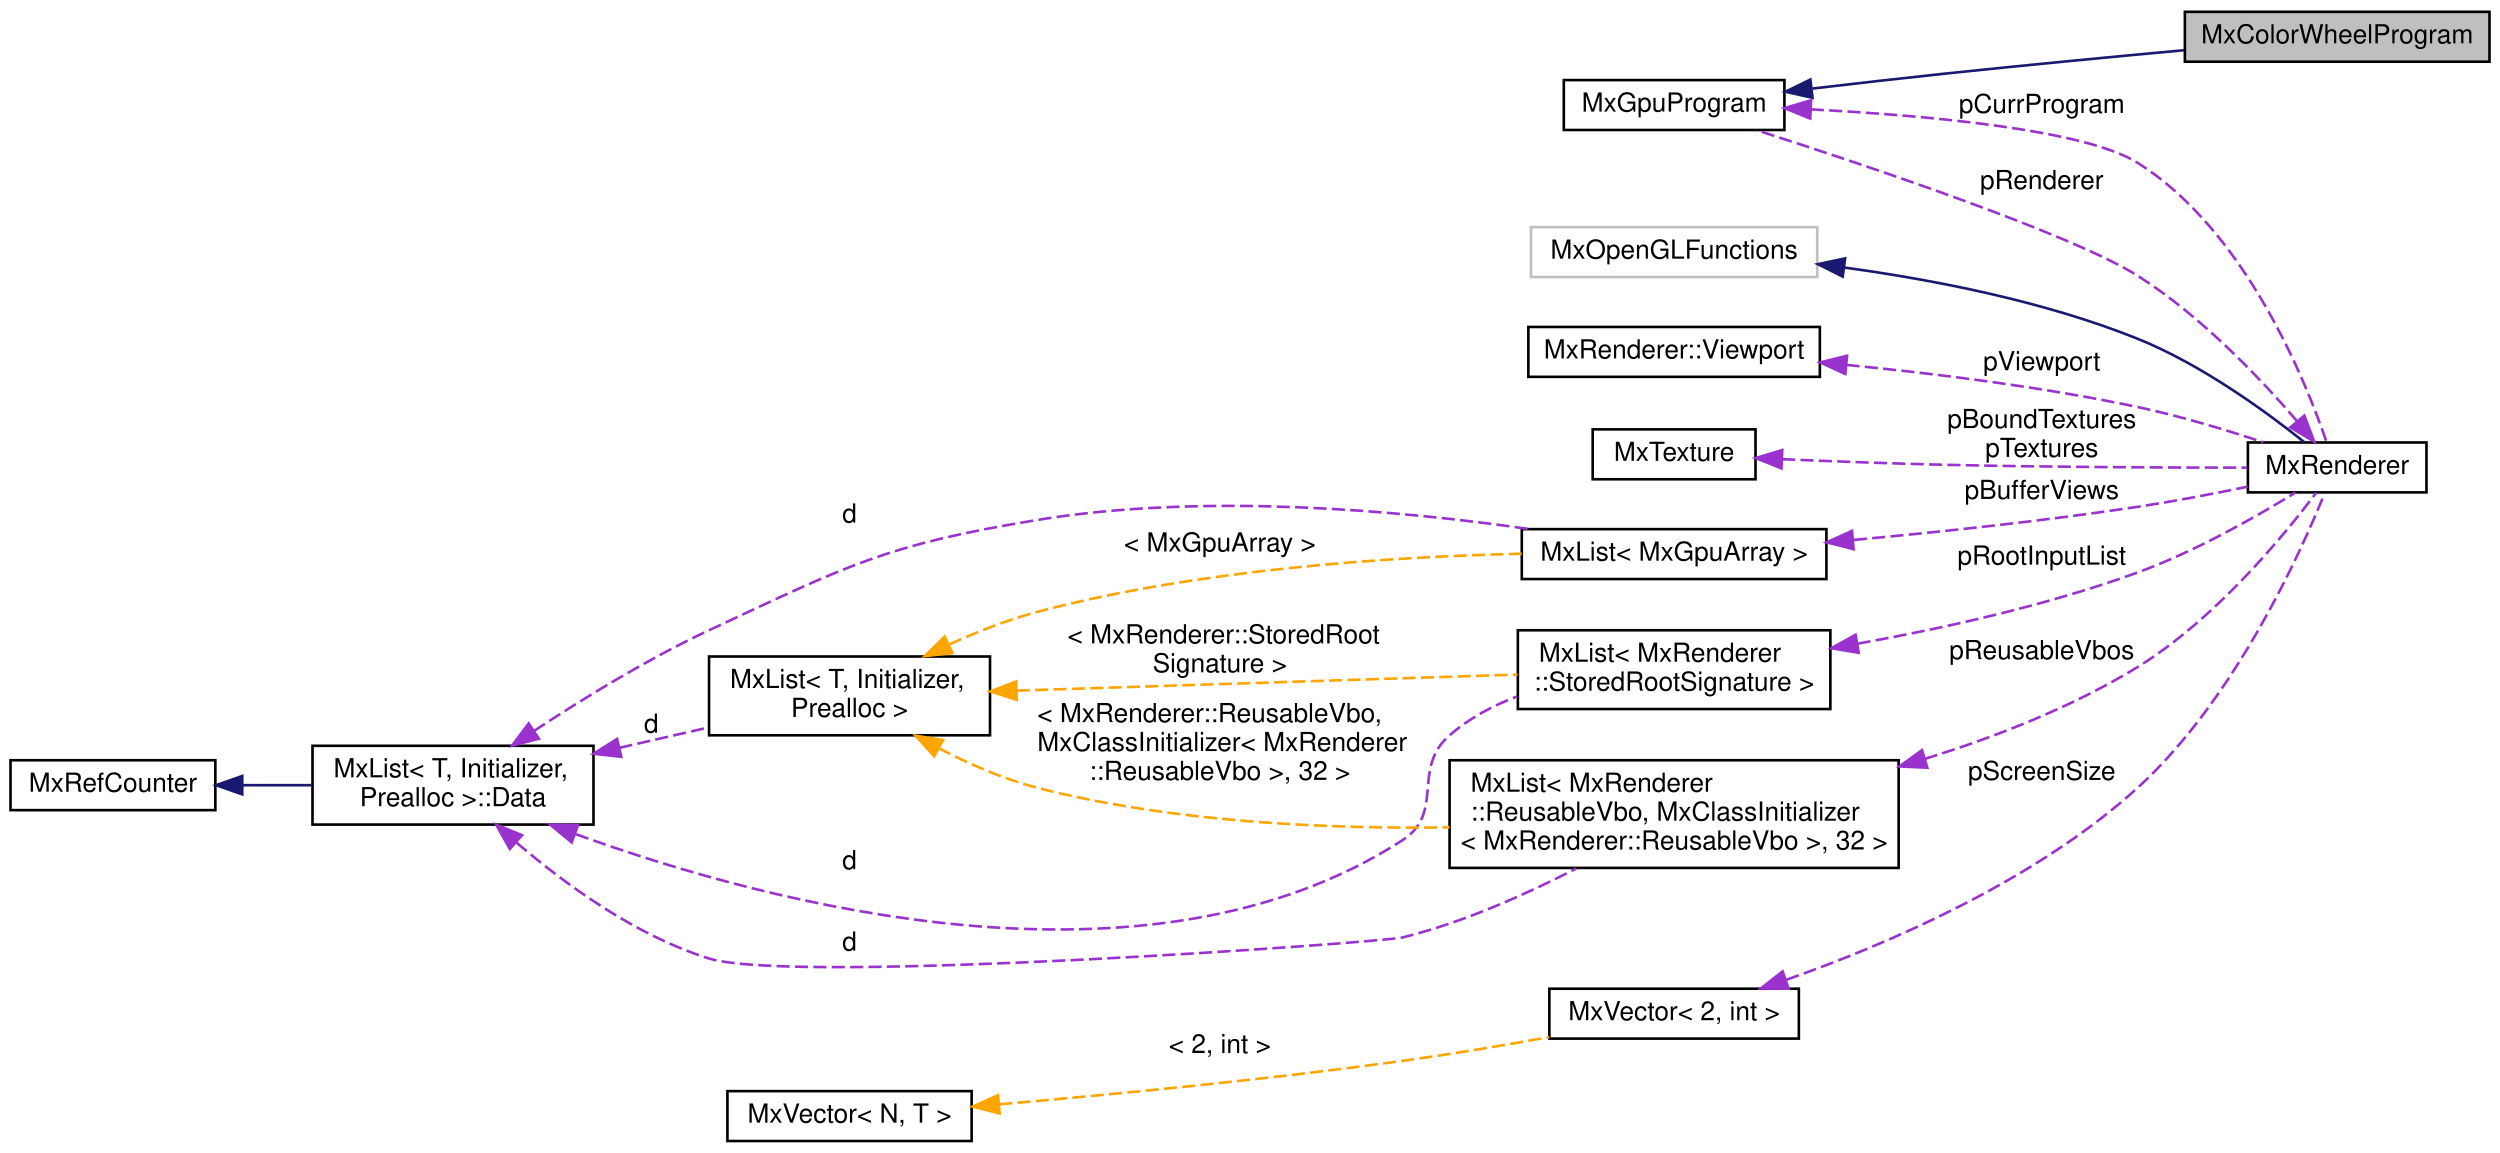
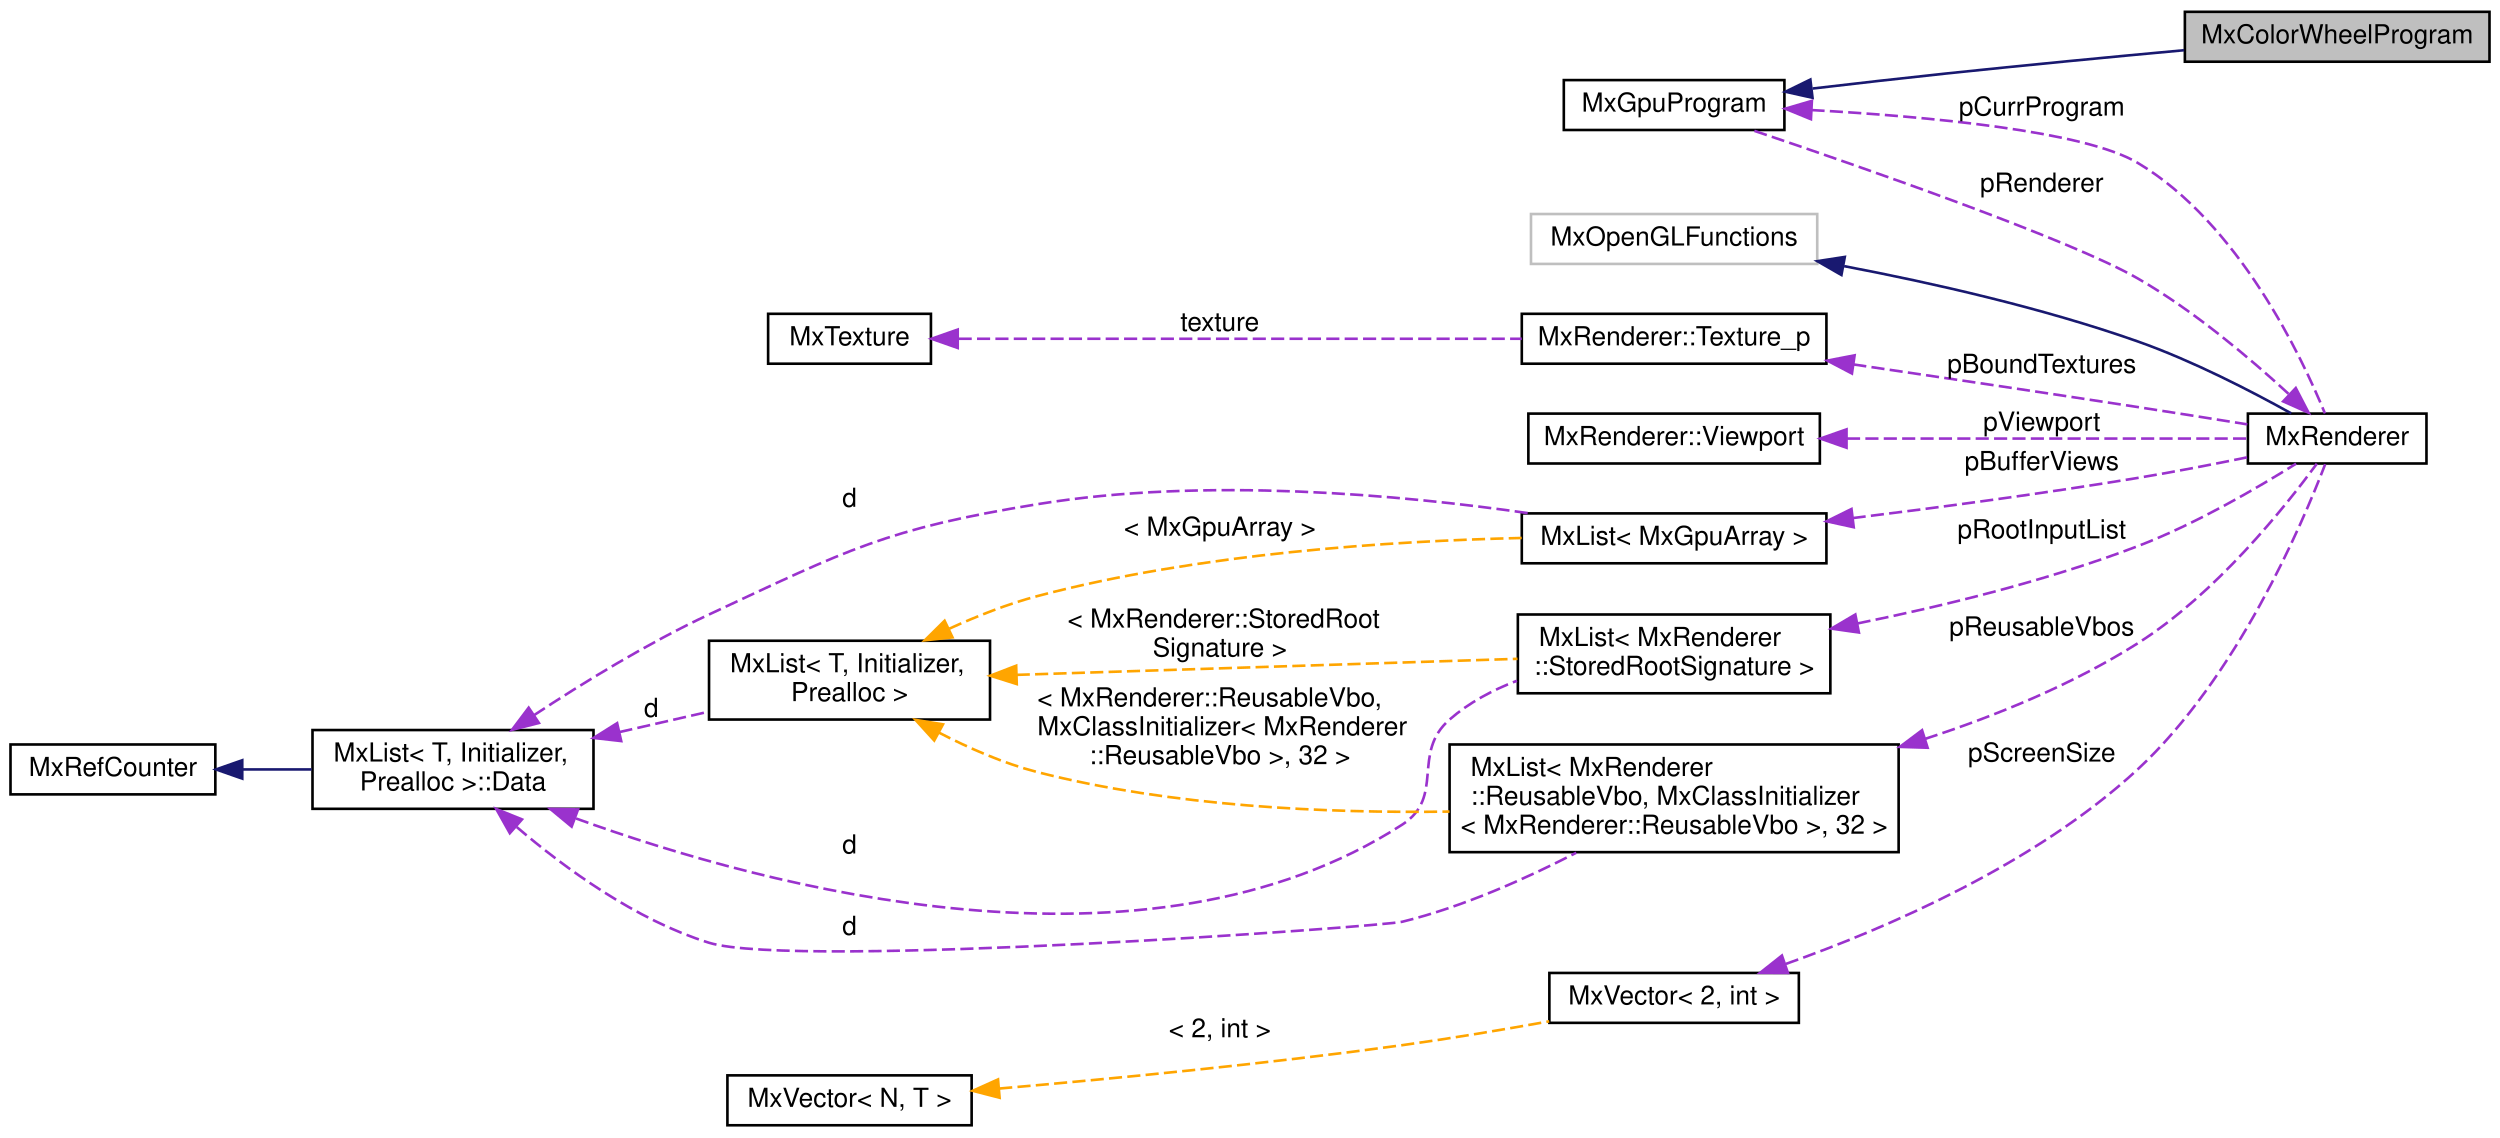
- <svg xmlns="http://www.w3.org/2000/svg" xmlns:xlink="http://www.w3.org/1999/xlink" width="952pt" height="439pt" viewBox="0.00 0.00 952.00 439.00">
-   <g id="graph0" class="graph" transform="scale(1 1) rotate(0) translate(4 435)">
+ <svg xmlns="http://www.w3.org/2000/svg" xmlns:xlink="http://www.w3.org/1999/xlink" width="952pt" height="433pt" viewBox="0.00 0.00 952.00 433.00">
+   <g id="graph0" class="graph" transform="scale(1 1) rotate(0) translate(4 429)">
    <g id="node1" class="node">
      <g id="a_node1">
        <a xlink:title=" ">
-           <polygon fill="#bfbfbf" stroke="black" points="828,-411.5 828,-430.5 944,-430.5 944,-411.5 828,-411.5" />
-           <text text-anchor="middle" x="886" y="-418.5" font-family="Helvetica,sans-Serif" font-size="10.00">MxColorWheelProgram</text>
+           <polygon fill="#bfbfbf" stroke="black" points="828,-405.5 828,-424.5 944,-424.5 944,-405.5 828,-405.5" />
+           <text text-anchor="middle" x="886" y="-412.5" font-family="Helvetica,sans-Serif" font-size="10.00">MxColorWheelProgram</text>
        </a>
      </g>
    </g>
    <g id="node2" class="node">
      <g id="a_node2">
        <a xlink:href="class_mx_gpu_program.html" target="_top" xlink:title=" ">
-           <polygon fill="none" stroke="black" points="591.5,-385.5 591.5,-404.5 675.5,-404.5 675.5,-385.5 591.5,-385.5" />
-           <text text-anchor="middle" x="633.5" y="-392.5" font-family="Helvetica,sans-Serif" font-size="10.00">MxGpuProgram</text>
+           <polygon fill="none" stroke="black" points="591.5,-379.5 591.5,-398.5 675.5,-398.5 675.5,-379.5 591.5,-379.5" />
+           <text text-anchor="middle" x="633.5" y="-386.5" font-family="Helvetica,sans-Serif" font-size="10.00">MxGpuProgram</text>
        </a>
      </g>
    </g>
    <g id="edge1" class="edge">
-       <path fill="none" stroke="midnightblue" d="M686.25,-401.29C702.49,-403.2 720.48,-405.25 737,-407 766.9,-410.16 800.24,-413.35 827.69,-415.88" />
-       <polygon fill="midnightblue" stroke="midnightblue" points="686.21,-397.76 675.87,-400.06 685.39,-404.71 686.21,-397.76" />
+       <path fill="none" stroke="midnightblue" d="M686.25,-395.29C702.49,-397.2 720.48,-399.25 737,-401 766.9,-404.16 800.24,-407.35 827.69,-409.88" />
+       <polygon fill="midnightblue" stroke="midnightblue" points="686.21,-391.76 675.87,-394.06 685.39,-398.71 686.21,-391.76" />
    </g>
    <g id="node3" class="node">
      <g id="a_node3">
        <a xlink:href="class_mx_renderer.html" target="_top" xlink:title="The MxRenderer keeps track of the rendering state and resources.">
-           <polygon fill="none" stroke="black" points="852,-247.5 852,-266.5 920,-266.5 920,-247.5 852,-247.5" />
-           <text text-anchor="middle" x="886" y="-254.5" font-family="Helvetica,sans-Serif" font-size="10.00">MxRenderer</text>
-         </a>
-       </g>
-     </g>
-     <g id="edge19" class="edge">
-       <path fill="none" stroke="#9a32cd" stroke-dasharray="5,2" d="M685.54,-393.34C729.81,-391.05 789.86,-385.65 810,-373 851.23,-347.11 874.23,-289.34 881.99,-266.53" />
-       <polygon fill="#9a32cd" stroke="#9a32cd" points="685.33,-389.84 675.51,-393.82 685.67,-396.83 685.33,-389.84" />
-       <text text-anchor="middle" x="773.5" y="-392" font-family="Helvetica,sans-Serif" font-size="10.00"> pCurrProgram</text>
+           <polygon fill="none" stroke="black" points="852,-252.5 852,-271.5 920,-271.5 920,-252.5 852,-252.5" />
+           <text text-anchor="middle" x="886" y="-259.5" font-family="Helvetica,sans-Serif" font-size="10.00">MxRenderer</text>
+         </a>
+       </g>
+     </g>
+     <g id="edge20" class="edge">
+       <path fill="none" stroke="#9a32cd" stroke-dasharray="5,2" d="M685.81,-387.09C729.95,-384.64 789.63,-379.15 810,-367 848.48,-344.06 872.61,-292.88 881.33,-271.58" />
+       <polygon fill="#9a32cd" stroke="#9a32cd" points="685.61,-383.6 675.8,-387.61 685.97,-390.59 685.61,-383.6" />
+       <text text-anchor="middle" x="773.5" y="-385" font-family="Helvetica,sans-Serif" font-size="10.00"> pCurrProgram</text>
    </g>
    <g id="edge2" class="edge">
-       <path fill="none" stroke="#9a32cd" stroke-dasharray="5,2" d="M870.76,-274.57C856.77,-290.86 834.07,-314.8 810,-330 785.21,-345.66 708.13,-371.55 664.82,-385.46" />
-       <polygon fill="#9a32cd" stroke="#9a32cd" points="873.5,-276.75 877.25,-266.84 868.14,-272.25 873.5,-276.75" />
-       <text text-anchor="middle" x="773.5" y="-363" font-family="Helvetica,sans-Serif" font-size="10.00"> pRenderer</text>
+       <path fill="none" stroke="#9a32cd" stroke-dasharray="5,2" d="M867.46,-279.04C852.99,-292.39 831.41,-310.7 810,-323 784.24,-337.79 706.02,-365.04 663.22,-379.46" />
+       <polygon fill="#9a32cd" stroke="#9a32cd" points="870.23,-281.24 875.11,-271.84 865.43,-276.15 870.23,-281.24" />
+       <text text-anchor="middle" x="773.5" y="-356" font-family="Helvetica,sans-Serif" font-size="10.00"> pRenderer</text>
    </g>
    <g id="node4" class="node">
      <g id="a_node4">
        <a xlink:title=" ">
-           <polygon fill="none" stroke="#bfbfbf" points="579,-329.5 579,-348.5 688,-348.5 688,-329.5 579,-329.5" />
-           <text text-anchor="middle" x="633.5" y="-336.5" font-family="Helvetica,sans-Serif" font-size="10.00">MxOpenGLFunctions</text>
+           <polygon fill="none" stroke="#bfbfbf" points="579,-328.5 579,-347.5 688,-347.5 688,-328.5 579,-328.5" />
+           <text text-anchor="middle" x="633.5" y="-335.5" font-family="Helvetica,sans-Serif" font-size="10.00">MxOpenGLFunctions</text>
        </a>
      </g>
    </g>
    <g id="edge3" class="edge">
-       <path fill="none" stroke="midnightblue" d="M698.53,-333.08C732.55,-328.43 774.55,-320.25 810,-306 834.53,-296.14 859.56,-277.76 873.6,-266.53" />
-       <polygon fill="midnightblue" stroke="midnightblue" points="697.71,-329.66 688.25,-334.41 698.61,-336.6 697.71,-329.66" />
+       <path fill="none" stroke="midnightblue" d="M698.23,-327.65C732,-321.22 773.85,-311.73 810,-299 830.95,-291.62 853.65,-279.85 868.52,-271.57" />
+       <polygon fill="midnightblue" stroke="midnightblue" points="697.22,-324.28 688.03,-329.55 698.5,-331.16 697.22,-324.28" />
    </g>
    <g id="node5" class="node">
      <g id="a_node5">
-         <a xlink:href="struct_mx_renderer_1_1_viewport.html" target="_top" xlink:title=" ">
-           <polygon fill="none" stroke="black" points="578,-291.5 578,-310.5 689,-310.5 689,-291.5 578,-291.5" />
-           <text text-anchor="middle" x="633.5" y="-298.5" font-family="Helvetica,sans-Serif" font-size="10.00">MxRenderer::Viewport</text>
+         <a xlink:href="struct_mx_renderer_1_1_texture__p.html" target="_top" xlink:title=" ">
+           <polygon fill="none" stroke="black" points="575.5,-290.5 575.5,-309.5 691.5,-309.5 691.5,-290.5 575.5,-290.5" />
+           <text text-anchor="middle" x="633.5" y="-297.5" font-family="Helvetica,sans-Serif" font-size="10.00">MxRenderer::Texture_p</text>
        </a>
      </g>
    </g>
    <g id="edge4" class="edge">
-       <path fill="none" stroke="#9a32cd" stroke-dasharray="5,2" d="M699.15,-296.04C732.49,-292.79 773.68,-287.68 810,-280 826.12,-276.59 843.76,-271.27 857.88,-266.6" />
-       <polygon fill="#9a32cd" stroke="#9a32cd" points="698.69,-292.57 689.07,-297 699.35,-299.54 698.69,-292.57" />
-       <text text-anchor="middle" x="773.5" y="-294" font-family="Helvetica,sans-Serif" font-size="10.00"> pViewport</text>
+       <path fill="none" stroke="#9a32cd" stroke-dasharray="5,2" d="M701.73,-290.23C734.42,-285.43 774.27,-279.5 810,-274 823.68,-271.89 838.76,-269.49 851.78,-267.4" />
+       <polygon fill="#9a32cd" stroke="#9a32cd" points="701.22,-286.76 691.83,-291.68 702.23,-293.69 701.22,-286.76" />
+       <text text-anchor="middle" x="773.5" y="-287" font-family="Helvetica,sans-Serif" font-size="10.00"> pBoundTextures</text>
    </g>
    <g id="node6" class="node">
      <g id="a_node6">
        <a xlink:href="class_mx_texture.html" target="_top" xlink:title=" ">
-           <polygon fill="none" stroke="black" points="602.5,-252.5 602.5,-271.5 664.5,-271.5 664.5,-252.5 602.5,-252.5" />
-           <text text-anchor="middle" x="633.5" y="-259.5" font-family="Helvetica,sans-Serif" font-size="10.00">MxTexture</text>
+           <polygon fill="none" stroke="black" points="288.5,-290.5 288.5,-309.5 350.5,-309.5 350.5,-290.5 288.5,-290.5" />
+           <text text-anchor="middle" x="319.5" y="-297.5" font-family="Helvetica,sans-Serif" font-size="10.00">MxTexture</text>
        </a>
      </g>
    </g>
    <g id="edge5" class="edge">
-       <path fill="none" stroke="#9a32cd" stroke-dasharray="5,2" d="M674.61,-260.14C693.53,-259.33 716.42,-258.47 737,-258 776.43,-257.1 821.79,-256.92 851.78,-256.92" />
-       <polygon fill="#9a32cd" stroke="#9a32cd" points="674.38,-256.64 664.54,-260.57 674.68,-263.63 674.38,-256.64" />
-       <text text-anchor="middle" x="773.5" y="-272" font-family="Helvetica,sans-Serif" font-size="10.00"> pBoundTextures</text>
-       <text text-anchor="middle" x="773.5" y="-261" font-family="Helvetica,sans-Serif" font-size="10.00">pTextures</text>
+       <path fill="none" stroke="#9a32cd" stroke-dasharray="5,2" d="M361.04,-300C415.73,-300 513.41,-300 575.48,-300" />
+       <polygon fill="#9a32cd" stroke="#9a32cd" points="360.7,-296.5 350.7,-300 360.7,-303.5 360.7,-296.5" />
+       <text text-anchor="middle" x="460.5" y="-303" font-family="Helvetica,sans-Serif" font-size="10.00"> texture</text>
    </g>
    <g id="node7" class="node">
      <g id="a_node7">
+         <a xlink:href="struct_mx_renderer_1_1_viewport.html" target="_top" xlink:title=" ">
+           <polygon fill="none" stroke="black" points="578,-252.5 578,-271.5 689,-271.5 689,-252.5 578,-252.5" />
+           <text text-anchor="middle" x="633.5" y="-259.5" font-family="Helvetica,sans-Serif" font-size="10.00">MxRenderer::Viewport</text>
+         </a>
+       </g>
+     </g>
+     <g id="edge6" class="edge">
+       <path fill="none" stroke="#9a32cd" stroke-dasharray="5,2" d="M699.33,-262C748.21,-262 813.23,-262 851.94,-262" />
+       <polygon fill="#9a32cd" stroke="#9a32cd" points="699.16,-258.5 689.16,-262 699.16,-265.5 699.16,-258.5" />
+       <text text-anchor="middle" x="773.5" y="-265" font-family="Helvetica,sans-Serif" font-size="10.00"> pViewport</text>
+     </g>
+     <g id="node8" class="node">
+       <g id="a_node8">
        <a xlink:href="class_mx_list.html" target="_top" xlink:title=" ">
          <polygon fill="none" stroke="black" points="575.5,-214.5 575.5,-233.5 691.5,-233.5 691.5,-214.5 575.5,-214.5" />
          <text text-anchor="middle" x="633.5" y="-221.5" font-family="Helvetica,sans-Serif" font-size="10.00">MxList&lt; MxGpuArray &gt;</text>
        </a>
      </g>
    </g>
-     <g id="edge6" class="edge">
-       <path fill="none" stroke="#9a32cd" stroke-dasharray="5,2" d="M701.94,-229.4C734.66,-232.41 774.47,-236.64 810,-242 823.79,-244.08 838.88,-246.98 851.89,-249.67" />
-       <polygon fill="#9a32cd" stroke="#9a32cd" points="701.85,-225.88 691.58,-228.47 701.23,-232.85 701.85,-225.88" />
-       <text text-anchor="middle" x="773.5" y="-245" font-family="Helvetica,sans-Serif" font-size="10.00"> pBufferViews</text>
-     </g>
-     <g id="node8" class="node">
-       <g id="a_node8">
+     <g id="edge7" class="edge">
+       <path fill="none" stroke="#9a32cd" stroke-dasharray="5,2" d="M701.48,-231.71C734.27,-235.75 774.28,-241.09 810,-247 823.76,-249.27 838.84,-252.21 851.86,-254.87" />
+       <polygon fill="#9a32cd" stroke="#9a32cd" points="701.9,-228.23 691.55,-230.49 701.05,-235.18 701.9,-228.23" />
+       <text text-anchor="middle" x="773.5" y="-250" font-family="Helvetica,sans-Serif" font-size="10.00"> pBufferViews</text>
+     </g>
+     <g id="node9" class="node">
+       <g id="a_node9">
        <a xlink:href="struct_mx_list_1_1_data.html" target="_top" xlink:title="these members are public to allow unions">
          <polygon fill="none" stroke="black" points="115,-121 115,-151 222,-151 222,-121 115,-121" />
          <text text-anchor="start" x="123" y="-139" font-family="Helvetica,sans-Serif" font-size="10.00">MxList&lt; T, Initializer,</text>
          <text text-anchor="middle" x="168.5" y="-128" font-family="Helvetica,sans-Serif" font-size="10.00"> Prealloc &gt;::Data</text>
        </a>
      </g>
    </g>
-     <g id="edge7" class="edge">
+     <g id="edge8" class="edge">
      <path fill="none" stroke="#9a32cd" stroke-dasharray="5,2" d="M199.29,-156.62C217.88,-168.88 242.65,-184.11 266,-195 319.11,-219.78 333.16,-227.54 391,-237 454.81,-247.43 529.25,-240.61 578.43,-233.52" />
      <polygon fill="#9a32cd" stroke="#9a32cd" points="201.21,-153.7 190.95,-151.05 197.32,-159.52 201.21,-153.7" />
      <text text-anchor="middle" x="319.5" y="-236" font-family="Helvetica,sans-Serif" font-size="10.00"> d</text>
    </g>
-     <g id="node10" class="node">
-       <g id="a_node10">
+     <g id="node11" class="node">
+       <g id="a_node11">
        <a xlink:href="class_mx_list.html" target="_top" xlink:title=" ">
          <polygon fill="none" stroke="black" points="266,-155 266,-185 373,-185 373,-155 266,-155" />
          <text text-anchor="start" x="274" y="-173" font-family="Helvetica,sans-Serif" font-size="10.00">MxList&lt; T, Initializer,</text>
          <text text-anchor="middle" x="319.5" y="-162" font-family="Helvetica,sans-Serif" font-size="10.00"> Prealloc &gt;</text>
        </a>
      </g>
    </g>
-     <g id="edge10" class="edge">
+     <g id="edge11" class="edge">
      <path fill="none" stroke="#9a32cd" stroke-dasharray="5,2" d="M231.87,-150.23C243.2,-152.82 254.92,-155.49 265.94,-158.01" />
      <polygon fill="#9a32cd" stroke="#9a32cd" points="232.56,-146.8 222.03,-147.99 231,-153.62 232.56,-146.8" />
      <text text-anchor="middle" x="244" y="-156" font-family="Helvetica,sans-Serif" font-size="10.00"> d</text>
    </g>
-     <g id="node11" class="node">
-       <g id="a_node11">
+     <g id="node12" class="node">
+       <g id="a_node12">
        <a xlink:href="class_mx_list.html" target="_top" xlink:title=" ">
          <polygon fill="none" stroke="black" points="574,-165 574,-195 693,-195 693,-165 574,-165" />
          <text text-anchor="start" x="582" y="-183" font-family="Helvetica,sans-Serif" font-size="10.00">MxList&lt; MxRenderer</text>
          <text text-anchor="middle" x="633.5" y="-172" font-family="Helvetica,sans-Serif" font-size="10.00">::StoredRootSignature &gt;</text>
        </a>
      </g>
    </g>
-     <g id="edge12" class="edge">
+     <g id="edge13" class="edge">
      <path fill="none" stroke="#9a32cd" stroke-dasharray="5,2" d="M215.34,-117.33C288.39,-90.85 432.83,-52.17 530,-115 546.37,-125.59 533.32,-142.18 548,-155 555.38,-161.44 564.34,-166.22 573.65,-169.77" />
      <polygon fill="#9a32cd" stroke="#9a32cd" points="213.68,-114.22 205.52,-120.98 216.12,-120.78 213.68,-114.22" />
      <text text-anchor="middle" x="319.5" y="-104" font-family="Helvetica,sans-Serif" font-size="10.00"> d</text>
    </g>
-     <g id="node14" class="node">
-       <g id="a_node14">
+     <g id="node15" class="node">
+       <g id="a_node15">
        <a xlink:href="class_mx_list.html" target="_top" xlink:title=" ">
          <polygon fill="none" stroke="black" points="548,-104.5 548,-145.5 719,-145.5 719,-104.5 548,-104.5" />
          <text text-anchor="start" x="556" y="-133.5" font-family="Helvetica,sans-Serif" font-size="10.00">MxList&lt; MxRenderer</text>
          <text text-anchor="start" x="556" y="-122.5" font-family="Helvetica,sans-Serif" font-size="10.00">::ReusableVbo, MxClassInitializer</text>
          <text text-anchor="middle" x="633.5" y="-111.5" font-family="Helvetica,sans-Serif" font-size="10.00">&lt; MxRenderer::ReusableVbo &gt;, 32 &gt;</text>
        </a>
      </g>
    </g>
-     <g id="edge17" class="edge">
+     <g id="edge18" class="edge">
      <path fill="none" stroke="#9a32cd" stroke-dasharray="5,2" d="M192.73,-114.1C211.05,-98.43 238.09,-78.63 266,-70 298.75,-59.87 522.69,-76.21 530,-78 553.01,-83.64 577.16,-94.45 596.24,-104.28" />
      <polygon fill="#9a32cd" stroke="#9a32cd" points="190.14,-111.72 184.96,-120.95 194.77,-116.97 190.14,-111.72" />
      <text text-anchor="middle" x="319.5" y="-73" font-family="Helvetica,sans-Serif" font-size="10.00"> d</text>
    </g>
-     <g id="node9" class="node">
-       <g id="a_node9">
+     <g id="node10" class="node">
+       <g id="a_node10">
        <a xlink:href="class_mx_ref_counter.html" target="_top" xlink:title=" ">
          <polygon fill="none" stroke="black" points="0,-126.5 0,-145.5 78,-145.5 78,-126.5 0,-126.5" />
          <text text-anchor="middle" x="39" y="-133.5" font-family="Helvetica,sans-Serif" font-size="10.00">MxRefCounter</text>
        </a>
      </g>
    </g>
-     <g id="edge8" class="edge">
+     <g id="edge9" class="edge">
      <path fill="none" stroke="midnightblue" d="M88.46,-136C97.03,-136 105.98,-136 114.66,-136" />
      <polygon fill="midnightblue" stroke="midnightblue" points="88.25,-132.5 78.25,-136 88.25,-139.5 88.25,-132.5" />
    </g>
-     <g id="edge9" class="edge">
+     <g id="edge10" class="edge">
      <path fill="none" stroke="orange" stroke-dasharray="5,2" d="M357.5,-189.6C368.06,-194.41 379.76,-199.03 391,-202 452.66,-218.3 525.92,-223.01 575.45,-224.14" />
      <polygon fill="orange" stroke="orange" points="358.71,-186.29 348.17,-185.17 355.7,-192.62 358.71,-186.29" />
      <text text-anchor="middle" x="460.5" y="-225" font-family="Helvetica,sans-Serif" font-size="10.00"> &lt; MxGpuArray &gt;</text>
    </g>
-     <g id="edge13" class="edge">
+     <g id="edge14" class="edge">
      <path fill="none" stroke="orange" stroke-dasharray="5,2" d="M383.16,-172.01C438.79,-173.79 519.48,-176.38 573.86,-178.12" />
      <polygon fill="orange" stroke="orange" points="383.18,-168.51 373.07,-171.69 382.96,-175.5 383.18,-168.51" />
      <text text-anchor="start" x="402.5" y="-190" font-family="Helvetica,sans-Serif" font-size="10.00"> &lt; MxRenderer::StoredRoot</text>
      <text text-anchor="middle" x="460.5" y="-179" font-family="Helvetica,sans-Serif" font-size="10.00">Signature &gt;</text>
    </g>
-     <g id="edge18" class="edge">
+     <g id="edge19" class="edge">
      <path fill="none" stroke="orange" stroke-dasharray="5,2" d="M353.43,-150.09C364.91,-144.12 378.15,-138.3 391,-135 442.01,-121.91 501.05,-119.26 547.98,-119.95" />
      <polygon fill="orange" stroke="orange" points="351.75,-147.01 344.63,-154.86 355.09,-153.17 351.75,-147.01" />
      <text text-anchor="start" x="391" y="-160" font-family="Helvetica,sans-Serif" font-size="10.00"> &lt; MxRenderer::ReusableVbo,</text>
      <text text-anchor="start" x="391" y="-149" font-family="Helvetica,sans-Serif" font-size="10.00"> MxClassInitializer&lt; MxRenderer</text>
      <text text-anchor="middle" x="460.5" y="-138" font-family="Helvetica,sans-Serif" font-size="10.00">::ReusableVbo &gt;, 32 &gt;</text>
    </g>
-     <g id="edge11" class="edge">
-       <path fill="none" stroke="#9a32cd" stroke-dasharray="5,2" d="M703.33,-189.88C736.23,-195.76 775.79,-204.56 810,-217 831.91,-224.97 855.34,-238.34 870.08,-247.41" />
-       <polygon fill="#9a32cd" stroke="#9a32cd" points="703.8,-186.41 693.35,-188.15 702.6,-193.3 703.8,-186.41" />
-       <text text-anchor="middle" x="773.5" y="-220" font-family="Helvetica,sans-Serif" font-size="10.00"> pRootInputList</text>
-     </g>
-     <g id="node12" class="node">
-       <g id="a_node12">
+     <g id="edge12" class="edge">
+       <path fill="none" stroke="#9a32cd" stroke-dasharray="5,2" d="M703.37,-191.6C736.27,-198.27 775.83,-207.95 810,-221 832.04,-229.42 855.63,-243.2 870.35,-252.43" />
+       <polygon fill="#9a32cd" stroke="#9a32cd" points="703.87,-188.13 693.38,-189.63 702.51,-195 703.87,-188.13" />
+       <text text-anchor="middle" x="773.5" y="-224" font-family="Helvetica,sans-Serif" font-size="10.00"> pRootInputList</text>
+     </g>
+     <g id="node13" class="node">
+       <g id="a_node13">
        <a xlink:href="class_mx_vector.html" target="_top" xlink:title=" ">
          <polygon fill="none" stroke="black" points="586,-39.5 586,-58.5 681,-58.5 681,-39.5 586,-39.5" />
          <text text-anchor="middle" x="633.5" y="-46.5" font-family="Helvetica,sans-Serif" font-size="10.00">MxVector&lt; 2, int &gt;</text>
        </a>
      </g>
    </g>
-     <g id="edge14" class="edge">
-       <path fill="none" stroke="#9a32cd" stroke-dasharray="5,2" d="M676.28,-61.92C714.52,-75.38 770.93,-99.49 810,-135 846.98,-168.61 872.13,-224.65 881.22,-247.18" />
-       <polygon fill="#9a32cd" stroke="#9a32cd" points="677.09,-58.5 666.49,-58.57 674.82,-65.12 677.09,-58.5" />
-       <text text-anchor="middle" x="773.5" y="-138" font-family="Helvetica,sans-Serif" font-size="10.00"> pScreenSize</text>
-     </g>
-     <g id="node13" class="node">
-       <g id="a_node13">
+     <g id="edge15" class="edge">
+       <path fill="none" stroke="#9a32cd" stroke-dasharray="5,2" d="M676.06,-61.94C714.38,-75.51 771.06,-99.94 810,-136 847.73,-170.94 872.61,-229.19 881.43,-252.21" />
+       <polygon fill="#9a32cd" stroke="#9a32cd" points="676.84,-58.51 666.25,-58.56 674.56,-65.13 676.84,-58.51" />
+       <text text-anchor="middle" x="773.5" y="-139" font-family="Helvetica,sans-Serif" font-size="10.00"> pScreenSize</text>
+     </g>
+     <g id="node14" class="node">
+       <g id="a_node14">
        <a xlink:href="class_mx_vector.html" target="_top" xlink:title=" ">
          <polygon fill="none" stroke="black" points="273,-0.5 273,-19.5 366,-19.5 366,-0.5 273,-0.5" />
          <text text-anchor="middle" x="319.5" y="-7.5" font-family="Helvetica,sans-Serif" font-size="10.00">MxVector&lt; N, T &gt;</text>
        </a>
      </g>
    </g>
-     <g id="edge15" class="edge">
+     <g id="edge16" class="edge">
      <path fill="none" stroke="orange" stroke-dasharray="5,2" d="M376.48,-14.48C418.76,-18.14 478.15,-23.86 530,-31 548.35,-33.53 568.43,-36.92 585.93,-40.07" />
      <polygon fill="orange" stroke="orange" points="376.65,-10.98 366.39,-13.62 376.05,-17.96 376.65,-10.98" />
      <text text-anchor="middle" x="460.5" y="-34" font-family="Helvetica,sans-Serif" font-size="10.00"> &lt; 2, int &gt;</text>
    </g>
-     <g id="edge16" class="edge">
-       <path fill="none" stroke="#9a32cd" stroke-dasharray="5,2" d="M728.92,-146.01C756.27,-154.46 785.37,-165.89 810,-181 839.54,-199.13 865.95,-231.33 878.03,-247.36" />
-       <polygon fill="#9a32cd" stroke="#9a32cd" points="729.91,-142.66 719.33,-143.15 727.9,-149.36 729.91,-142.66" />
-       <text text-anchor="middle" x="773.5" y="-184" font-family="Helvetica,sans-Serif" font-size="10.00"> pReusableVbos</text>
+     <g id="edge17" class="edge">
+       <path fill="none" stroke="#9a32cd" stroke-dasharray="5,2" d="M729.03,-147.62C756.39,-156.54 785.47,-168.46 810,-184 839.84,-202.9 866.3,-236.11 878.25,-252.41" />
+       <polygon fill="#9a32cd" stroke="#9a32cd" points="730.03,-144.26 719.44,-144.59 727.92,-150.94 730.03,-144.26" />
+       <text text-anchor="middle" x="773.5" y="-187" font-family="Helvetica,sans-Serif" font-size="10.00"> pReusableVbos</text>
    </g>
  </g>
</svg>
